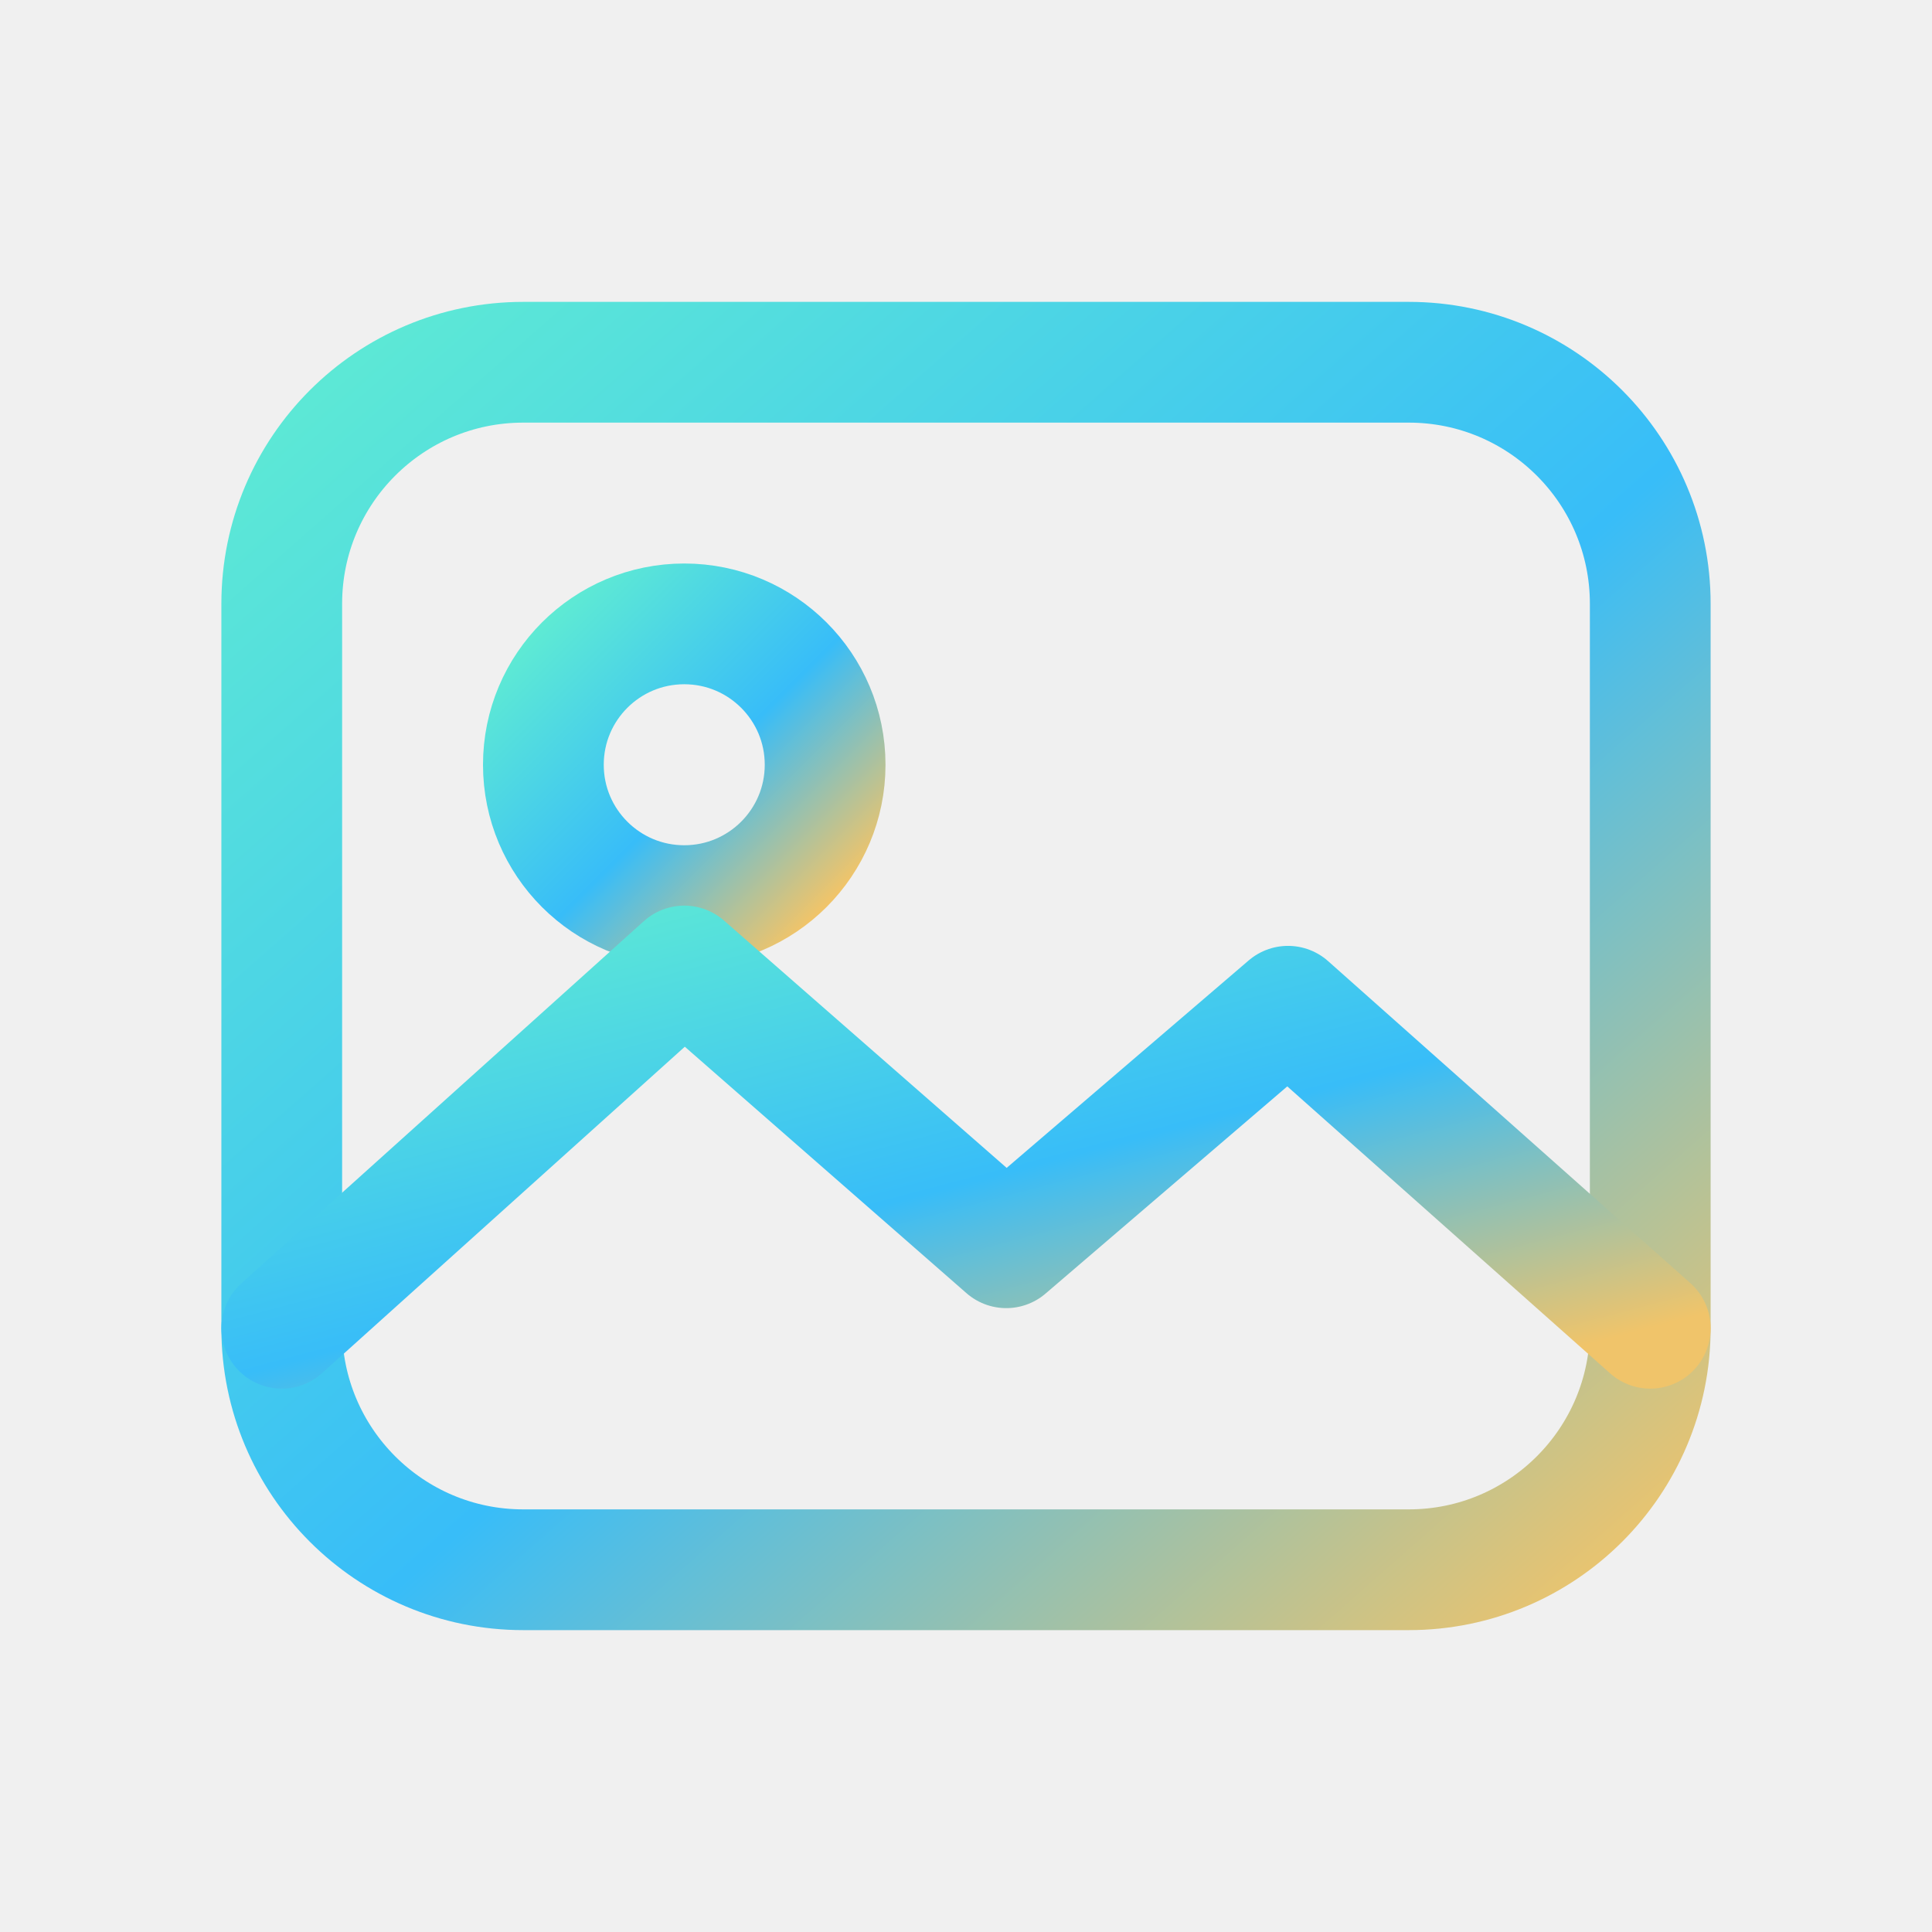
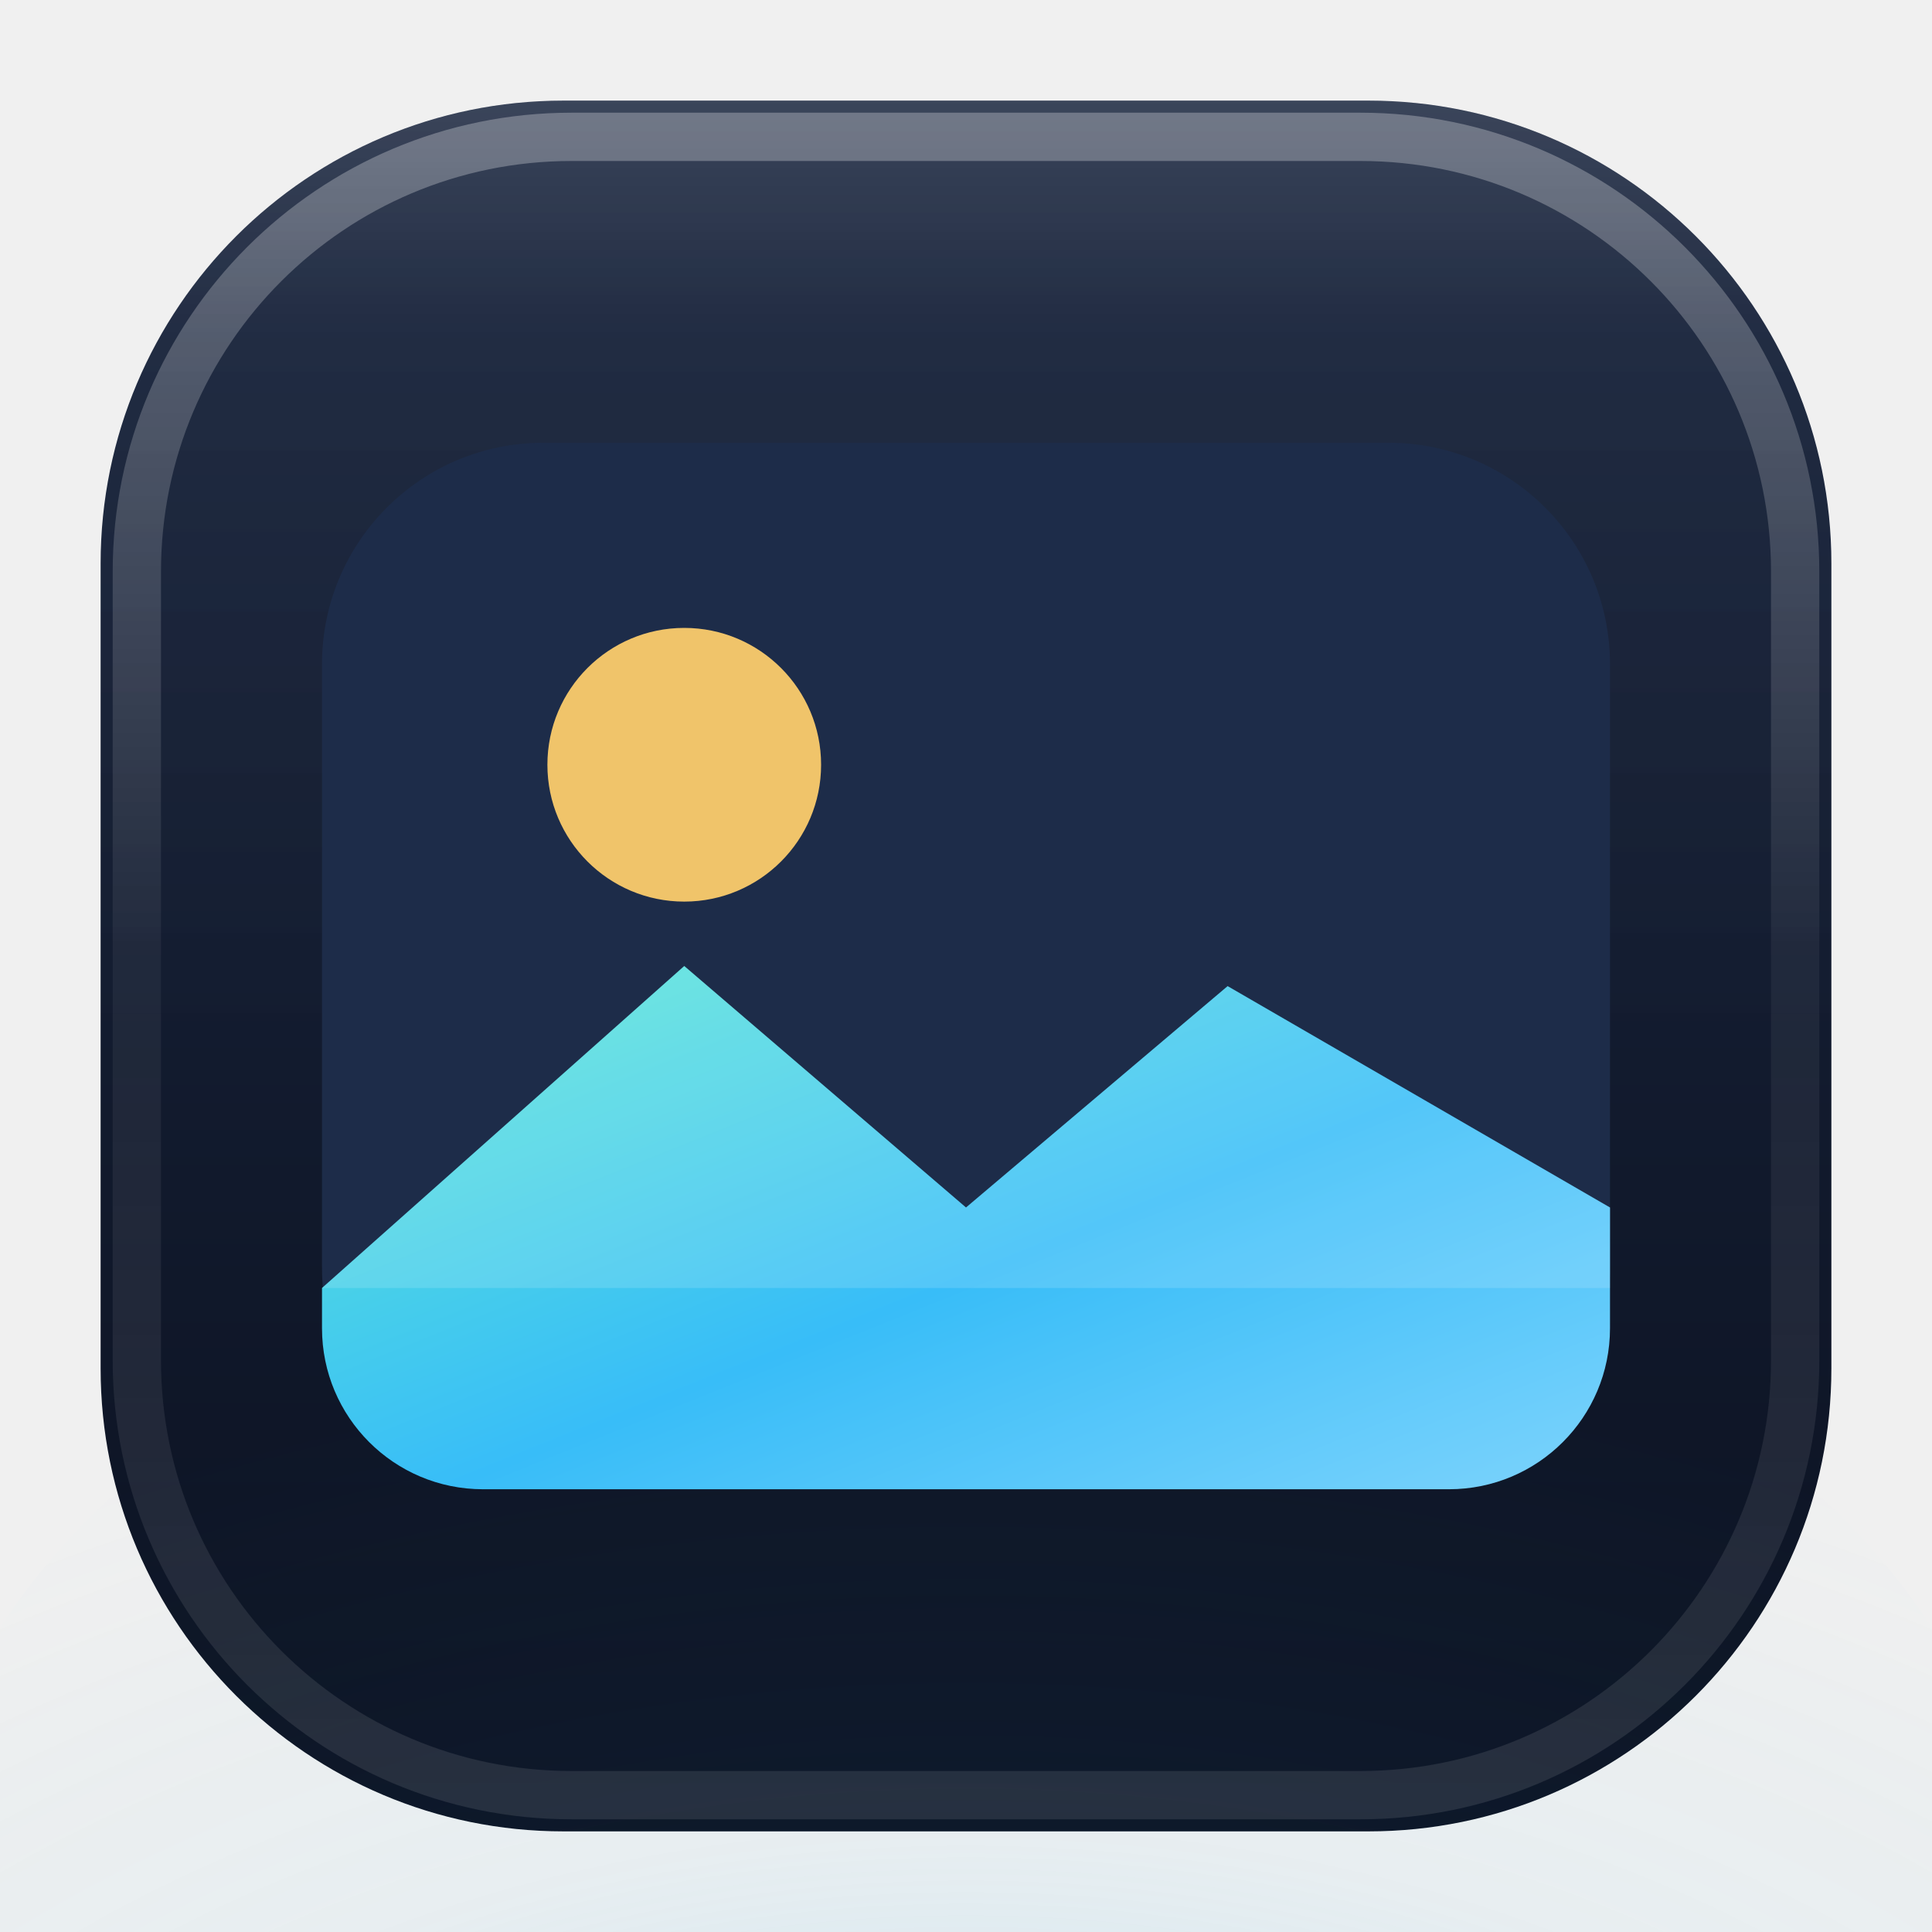
<svg xmlns="http://www.w3.org/2000/svg" viewBox="0 0 48 48" width="48" height="48">
  <defs>
+     <linearGradient id="tile" x1="0" y1="0" x2="0" y2="1">
+       <stop offset="0" stop-color="#1b2740" />
+       <stop offset="1" stop-color="#0b1120" />
+     </linearGradient>
+     <linearGradient id="scene" x1="0" y1="0" x2="0" y2="1">
+       <stop offset="0" stop-color="#ffffff" stop-opacity="0.14" />
+       <stop offset="0.14" stop-color="#ffffff" stop-opacity="0.035" />
+       <stop offset="0.55" stop-color="#ffffff" stop-opacity="0" />
+     </linearGradient>
+     <linearGradient id="edge" x1="0" y1="0" x2="0" y2="1">
+       <stop offset="0" stop-color="#ffffff" stop-opacity="0.28" />
+       <stop offset="0.5" stop-color="#ffffff" stop-opacity="0.05" />
+       <stop offset="1" stop-color="#ffffff" stop-opacity="0.10" />
+     </linearGradient>
    <linearGradient id="g" x1="0" y1="0" x2="1" y2="1">
      <stop offset="0" stop-color="#5eead4" />
-       <stop offset=".55" stop-color="#38bdf8" />
-       <stop offset="1" stop-color="#f0c46a" />
+       <stop offset="0.55" stop-color="#38bdf8" />
+       <stop offset="1" stop-color="#7dd3fc" />
    </linearGradient>
+     <linearGradient id="gd" x1="0" y1="0" x2="1" y2="1">
+       <stop offset="0" stop-color="#14b8a6" />
+       <stop offset="1" stop-color="#2563eb" />
+     </linearGradient>
+     <radialGradient id="glow" cx="0.5" cy="1" r="0.9">
+       <stop offset="0" stop-color="#38bdf8" stop-opacity="0.30" />
+       <stop offset="0.6" stop-color="#38bdf8" stop-opacity="0.05" />
+       <stop offset="1" stop-color="#38bdf8" stop-opacity="0" />
+     </radialGradient>
  </defs>
-   <g fill="none" stroke="url(#g)" stroke-width="3" stroke-linecap="round" stroke-linejoin="round">
-     <rect x="7" y="9" width="34" height="30" rx="6" />
-     <circle cx="17" cy="19" r="3.5" />
-     <path d="M7 33l10-9 8 7 7-6 9 8" />
-   </g>
+   <rect x="2.5" y="2.5" width="43" height="43" rx="11.5" fill="url(#tile)" />
+   <ellipse cx="24" cy="47" rx="26" ry="17" fill="url(#glow)" />
+   <rect x="2.5" y="2.5" width="43" height="43" rx="11.5" fill="url(#scene)" />
+   <rect x="3.4" y="3.4" width="41.2" height="41.2" rx="10.8" fill="none" stroke="url(#edge)" stroke-width="1.2" />
+   <rect x="8" y="11" width="32" height="26" rx="5.5" fill="#1d2c49" />
+   <circle cx="17" cy="19" r="3.4" fill="#f0c46a" />
+   <path d="M8 32l9-8 7 6 6.5-5.5L40 30v3a4 4 0 0 1-4 4H12a4 4 0 0 1-4-4z" fill="url(#g)" />
+   <path d="M8 32l9-8 7 6 6.5-5.5L40 30v2H8z" fill="#ffffff" opacity="0.14" />
</svg>
